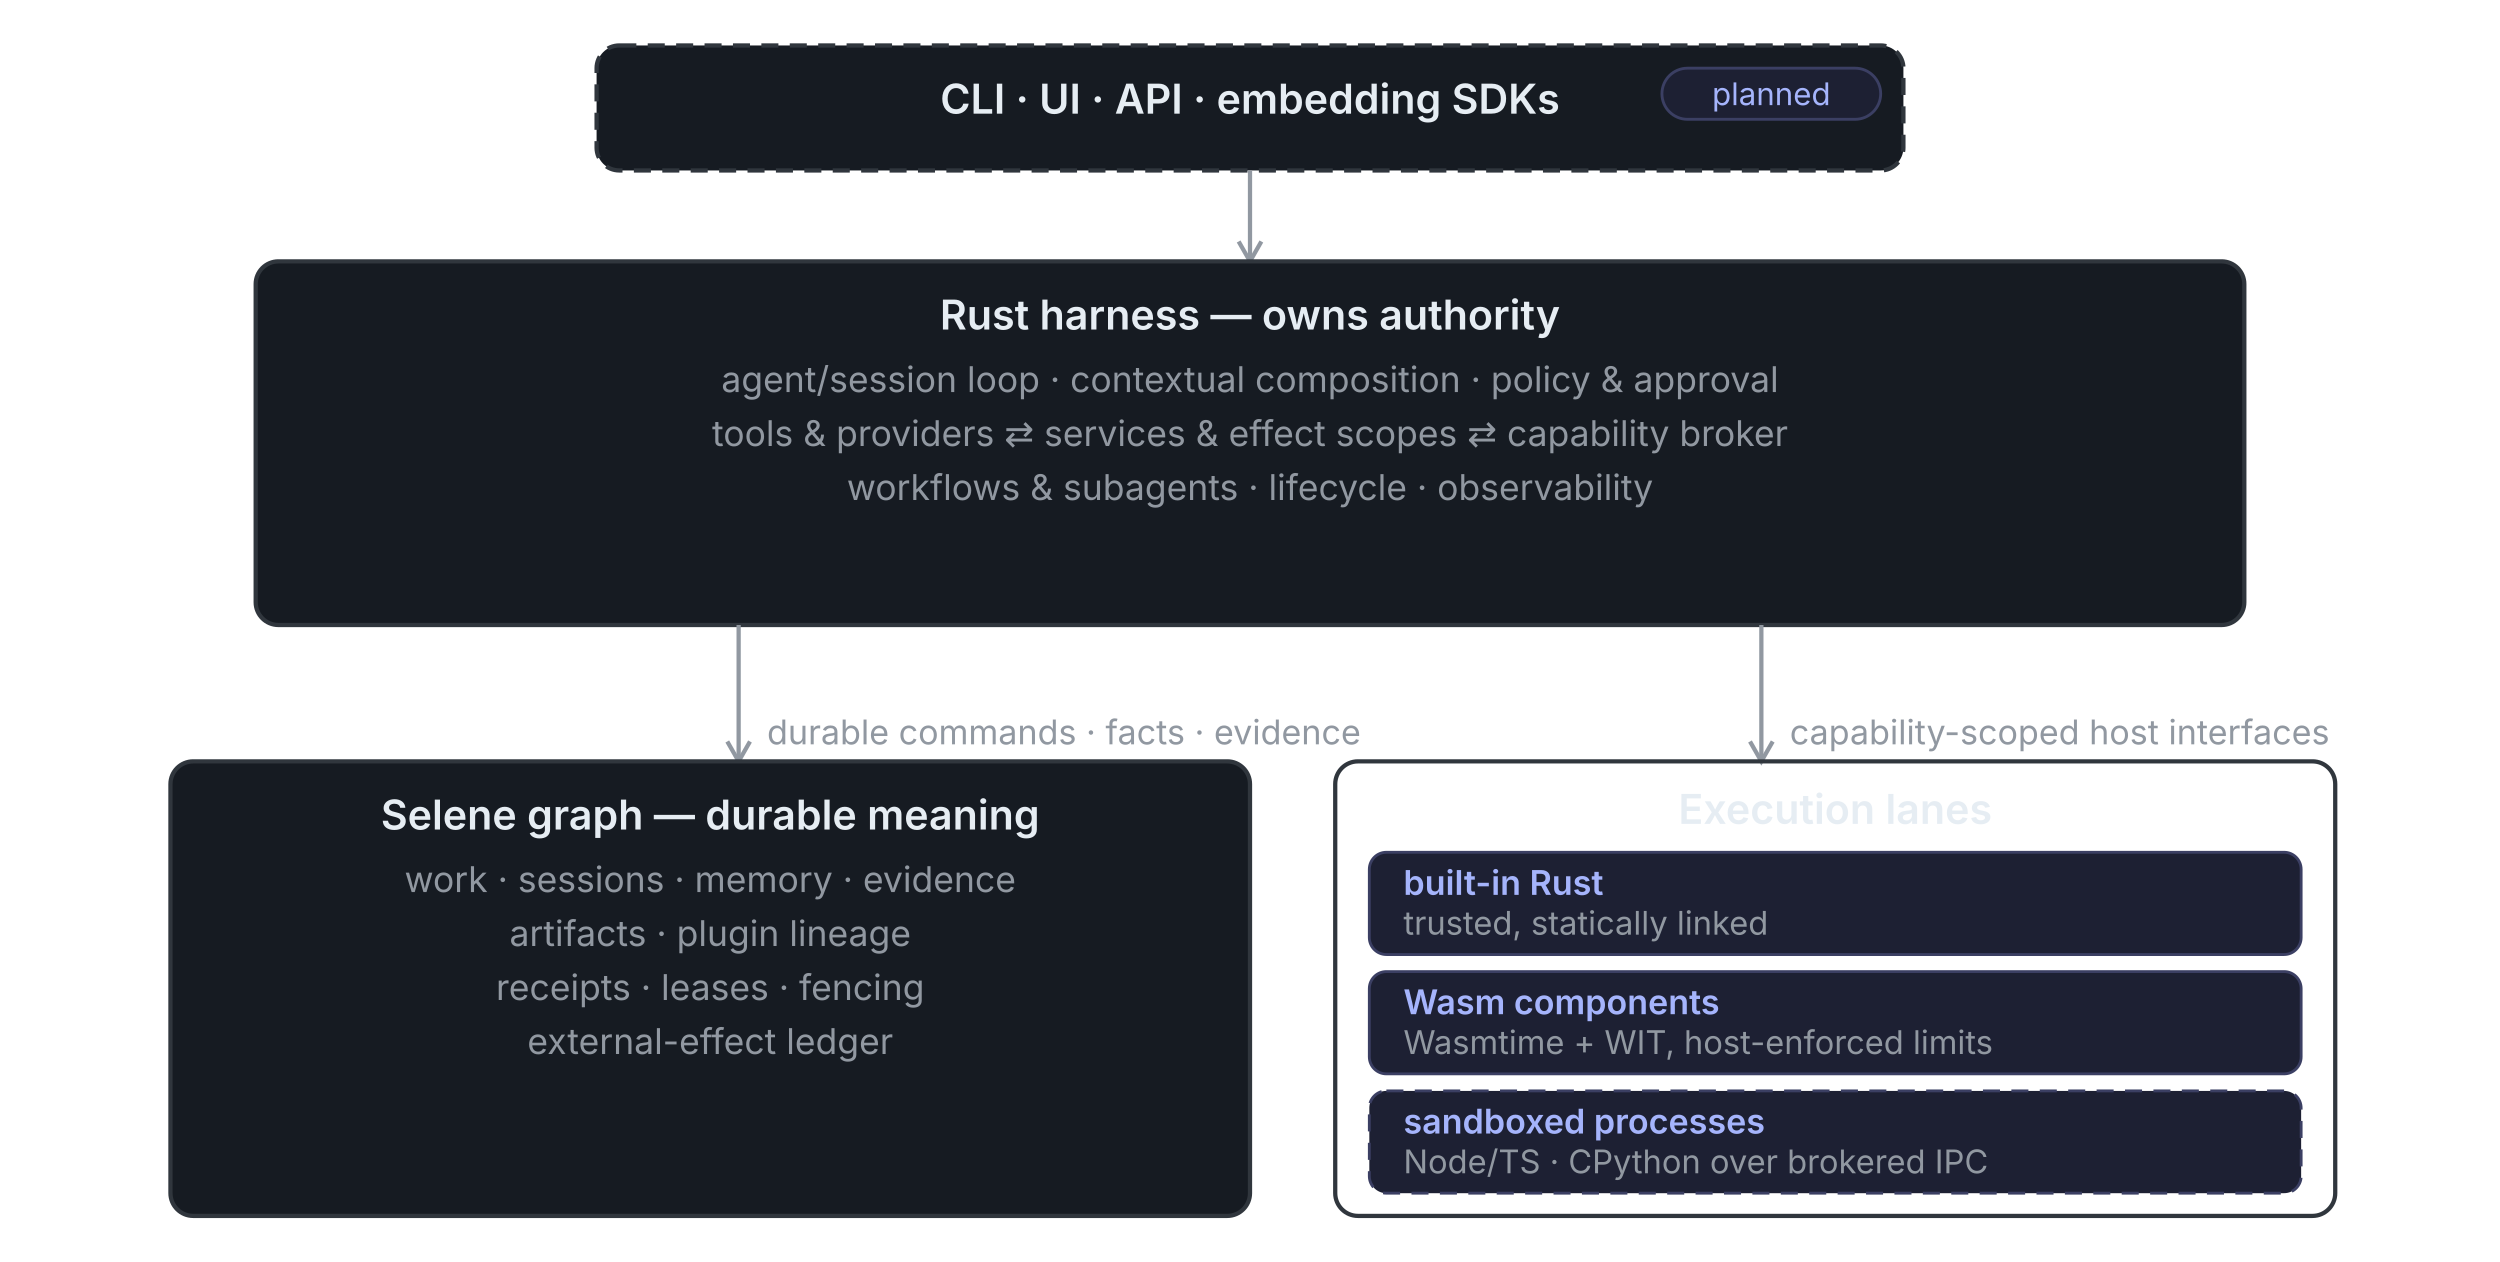
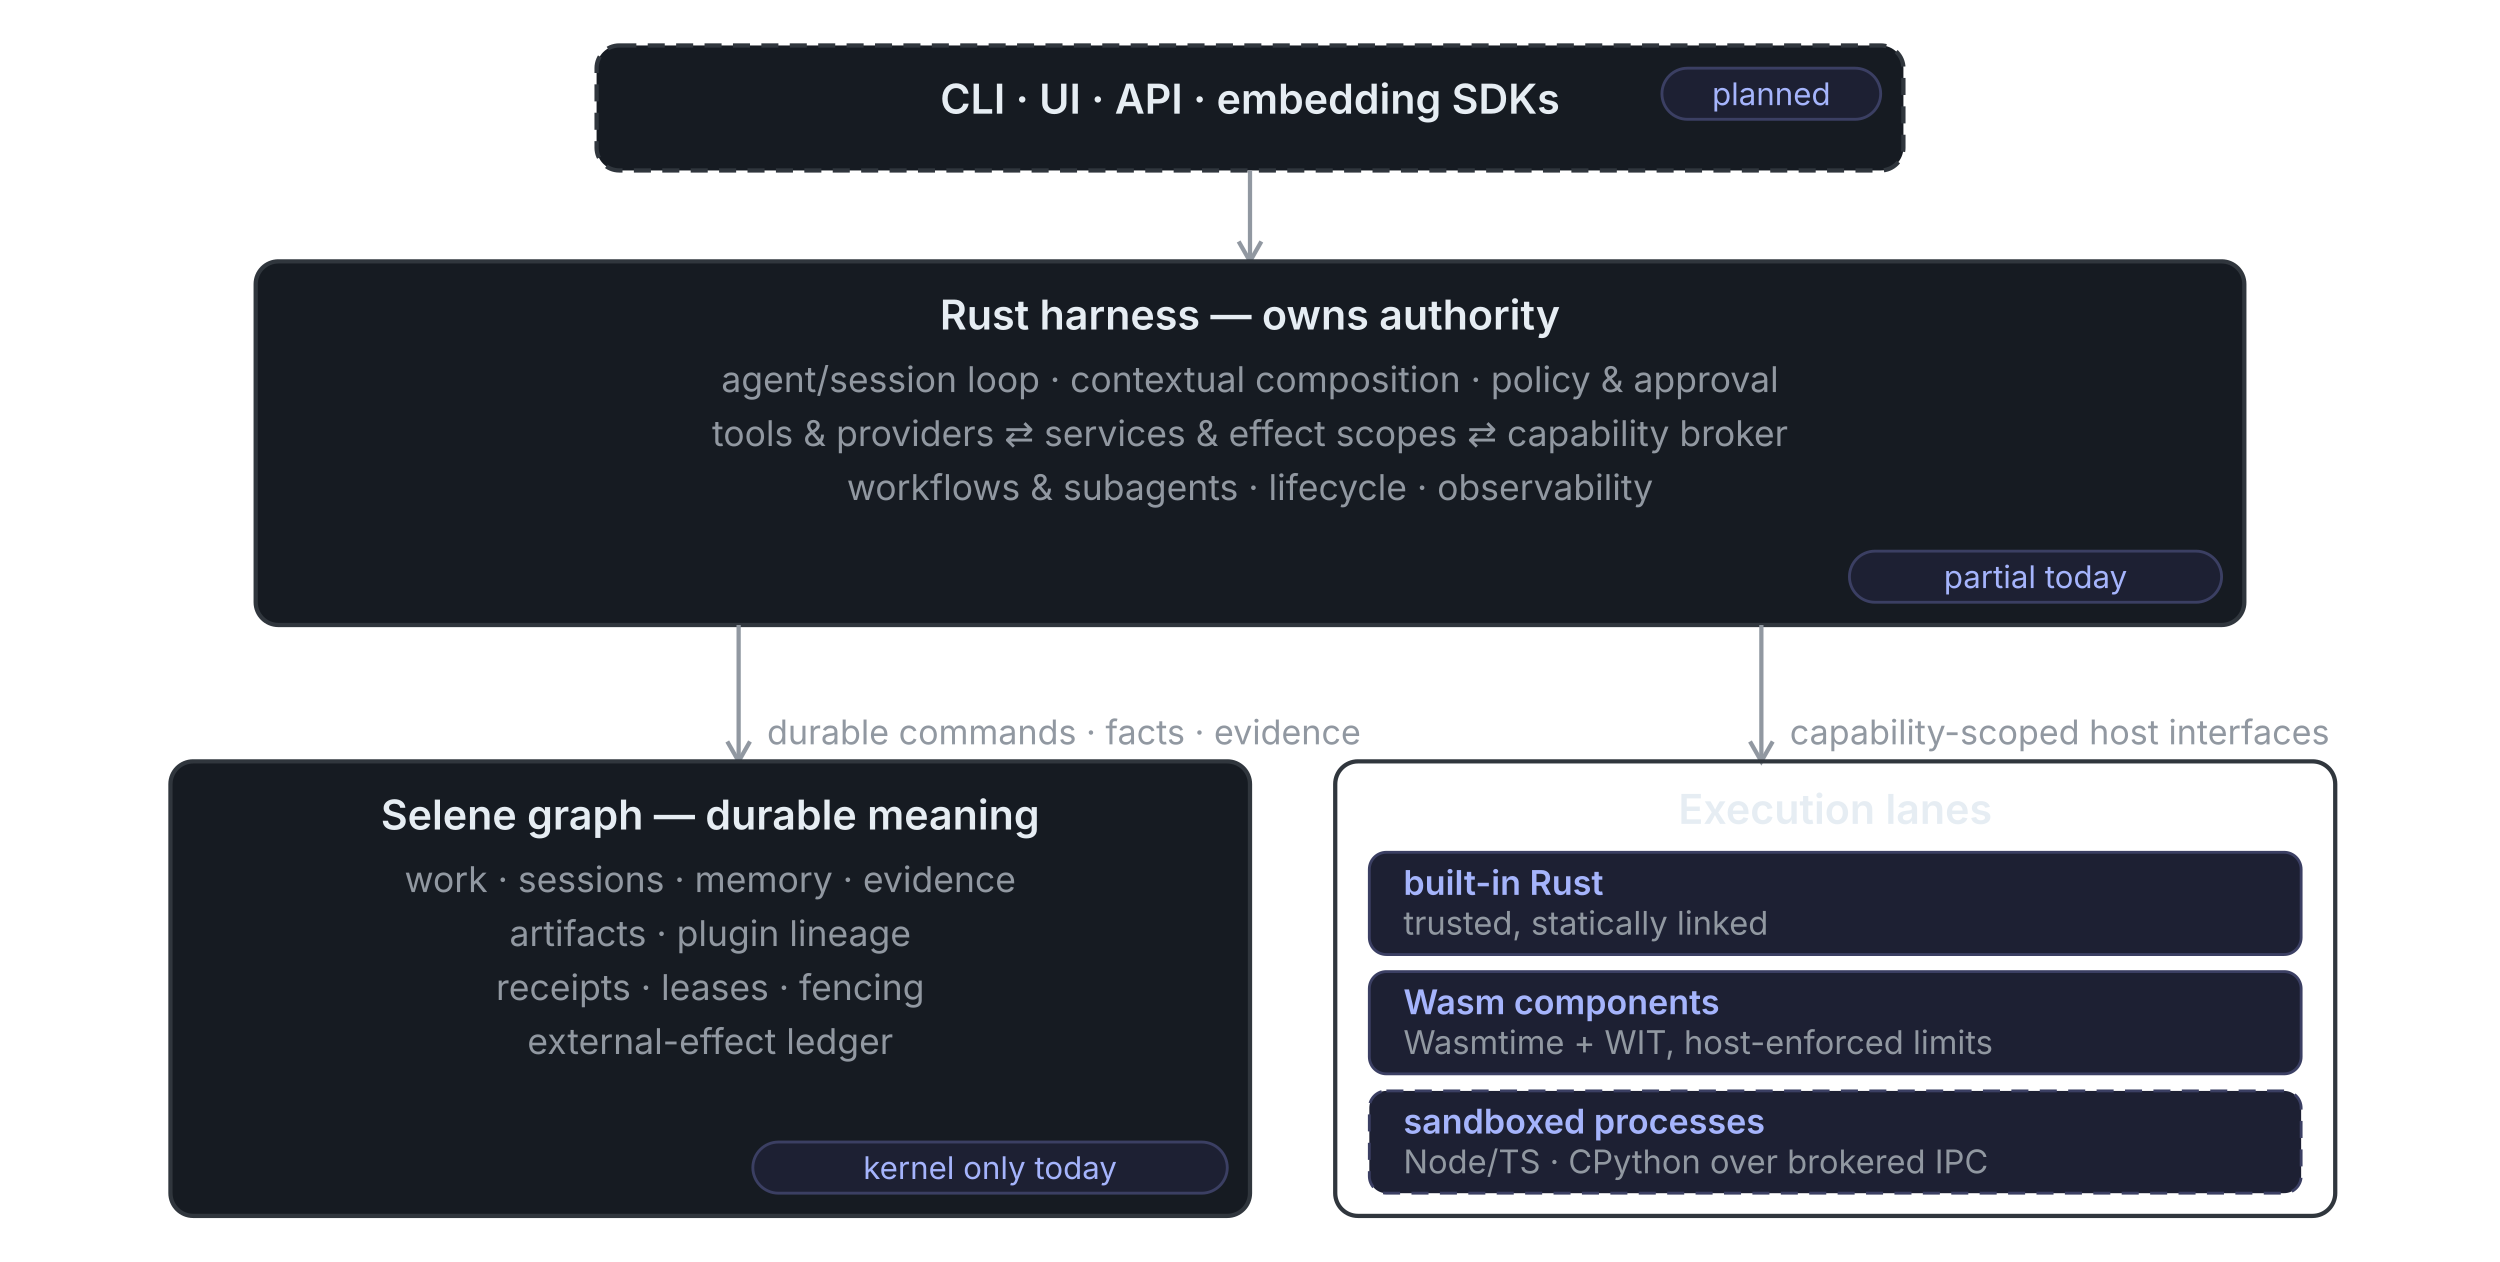
<svg xmlns="http://www.w3.org/2000/svg" width="880" height="444" viewBox="0 0 880 444" role="img" aria-label="architecture">
  <rect x="210" y="16" width="460" height="44" rx="8" fill="#161b22" stroke="#30363d" stroke-width="1.5" stroke-dasharray="6 4" />
  <text x="440.0" y="40" text-anchor="middle" font-family="ui-sans-serif, system-ui, -apple-system, 'Segoe UI', sans-serif" font-size="14.5" font-weight="600" fill="#e6edf3">CLI · UI · API · embedding SDKs</text>
  <rect x="585" y="24" width="77" height="18" rx="9" fill="#1d2033" stroke="#3b3f63" />
  <text x="623.5" y="37" text-anchor="middle" font-family="ui-sans-serif, system-ui, -apple-system, 'Segoe UI', sans-serif" font-size="11" fill="#a5b4fc">planned</text>
  <line x1="440" y1="60" x2="440" y2="92" stroke="#9198a1" stroke-width="1.5" />
  <path d="M 436 85 L 440 92 L 444 85" fill="none" stroke="#9198a1" stroke-width="1.5" />
  <rect x="90" y="92" width="700" height="128" rx="8" fill="#161b22" stroke="#30363d" stroke-width="1.5" />
  <text x="440.0" y="116" text-anchor="middle" font-family="ui-sans-serif, system-ui, -apple-system, 'Segoe UI', sans-serif" font-size="14.5" font-weight="600" fill="#e6edf3">Rust harness — owns authority</text>
  <text x="440.0" y="138" text-anchor="middle" font-family="ui-sans-serif, system-ui, -apple-system, 'Segoe UI', sans-serif" font-size="12.5" fill="#9198a1">agent/session loop · contextual composition · policy &amp; approval</text>
  <text x="440.0" y="157" text-anchor="middle" font-family="ui-sans-serif, system-ui, -apple-system, 'Segoe UI', sans-serif" font-size="12.5" fill="#9198a1">tools &amp; providers ⇄ services &amp; effect scopes ⇄ capability broker</text>
  <text x="440.0" y="176" text-anchor="middle" font-family="ui-sans-serif, system-ui, -apple-system, 'Segoe UI', sans-serif" font-size="12.5" fill="#9198a1">workflows &amp; subagents · lifecycle · observability</text>
+   <rect x="651" y="194" width="131" height="18" rx="9" fill="#1d2033" stroke="#3b3f63" />
+   <text x="716.5" y="207" text-anchor="middle" font-family="ui-sans-serif, system-ui, -apple-system, 'Segoe UI', sans-serif" font-size="11" fill="#a5b4fc">partial today</text>
  <line x1="260" y1="220" x2="260" y2="268" stroke="#9198a1" stroke-width="1.5" />
  <path d="M 256 261 L 260 268 L 264 261" fill="none" stroke="#9198a1" stroke-width="1.5" />
  <text x="270.0" y="262.0" font-family="ui-sans-serif, system-ui, -apple-system, 'Segoe UI', sans-serif" font-size="12" fill="#9198a1">durable commands · facts · evidence</text>
  <line x1="620" y1="220" x2="620" y2="268" stroke="#9198a1" stroke-width="1.5" />
  <path d="M 616 261 L 620 268 L 624 261" fill="none" stroke="#9198a1" stroke-width="1.5" />
  <text x="630.0" y="262.0" font-family="ui-sans-serif, system-ui, -apple-system, 'Segoe UI', sans-serif" font-size="12" fill="#9198a1">capability-scoped host interfaces</text>
  <rect x="60" y="268" width="380" height="160" rx="8" fill="#161b22" stroke="#30363d" stroke-width="1.5" />
  <text x="250.0" y="292" text-anchor="middle" font-family="ui-sans-serif, system-ui, -apple-system, 'Segoe UI', sans-serif" font-size="14.5" font-weight="600" fill="#e6edf3">Selene graph — durable meaning</text>
  <text x="250.0" y="314" text-anchor="middle" font-family="ui-sans-serif, system-ui, -apple-system, 'Segoe UI', sans-serif" font-size="12.5" fill="#9198a1">work · sessions · memory · evidence</text>
  <text x="250.0" y="333" text-anchor="middle" font-family="ui-sans-serif, system-ui, -apple-system, 'Segoe UI', sans-serif" font-size="12.5" fill="#9198a1">artifacts · plugin lineage</text>
  <text x="250.0" y="352" text-anchor="middle" font-family="ui-sans-serif, system-ui, -apple-system, 'Segoe UI', sans-serif" font-size="12.5" fill="#9198a1">receipts · leases · fencing</text>
  <text x="250.0" y="371" text-anchor="middle" font-family="ui-sans-serif, system-ui, -apple-system, 'Segoe UI', sans-serif" font-size="12.5" fill="#9198a1">external-effect ledger</text>
+   <rect x="265" y="402" width="167" height="18" rx="9" fill="#1d2033" stroke="#3b3f63" />
+   <text x="348.5" y="415" text-anchor="middle" font-family="ui-sans-serif, system-ui, -apple-system, 'Segoe UI', sans-serif" font-size="11" fill="#a5b4fc">kernel only today</text>
  <rect x="470" y="268" width="352" height="160" rx="8" fill="none" stroke="#30363d" stroke-width="1.5" />
  <text x="646" y="290" text-anchor="middle" font-family="ui-sans-serif, system-ui, -apple-system, 'Segoe UI', sans-serif" font-size="14.5" font-weight="600" fill="#e6edf3">Execution lanes</text>
  <rect x="482" y="300" width="328" height="36" rx="6" fill="#1d2033" stroke="#3b3f63" />
  <text x="494" y="315" font-family="ui-sans-serif, system-ui, -apple-system, 'Segoe UI', sans-serif" font-size="12" font-weight="600" fill="#a5b4fc">built-in Rust</text>
  <text x="494" y="329" font-family="ui-sans-serif, system-ui, -apple-system, 'Segoe UI', sans-serif" font-size="11.5" fill="#9198a1">trusted, statically linked</text>
  <rect x="482" y="342" width="328" height="36" rx="6" fill="#1d2033" stroke="#3b3f63" />
  <text x="494" y="357" font-family="ui-sans-serif, system-ui, -apple-system, 'Segoe UI', sans-serif" font-size="12" font-weight="600" fill="#a5b4fc">Wasm components</text>
  <text x="494" y="371" font-family="ui-sans-serif, system-ui, -apple-system, 'Segoe UI', sans-serif" font-size="11.5" fill="#9198a1">Wasmtime + WIT, host-enforced limits</text>
  <rect x="482" y="384" width="328" height="36" rx="6" fill="#1d2033" stroke="#3b3f63" stroke-dasharray="6 4" />
  <text x="494" y="399" font-family="ui-sans-serif, system-ui, -apple-system, 'Segoe UI', sans-serif" font-size="12" font-weight="600" fill="#a5b4fc">sandboxed processes</text>
  <text x="494" y="413" font-family="ui-sans-serif, system-ui, -apple-system, 'Segoe UI', sans-serif" font-size="11.5" fill="#9198a1">Node/TS · CPython over brokered IPC</text>
</svg>
